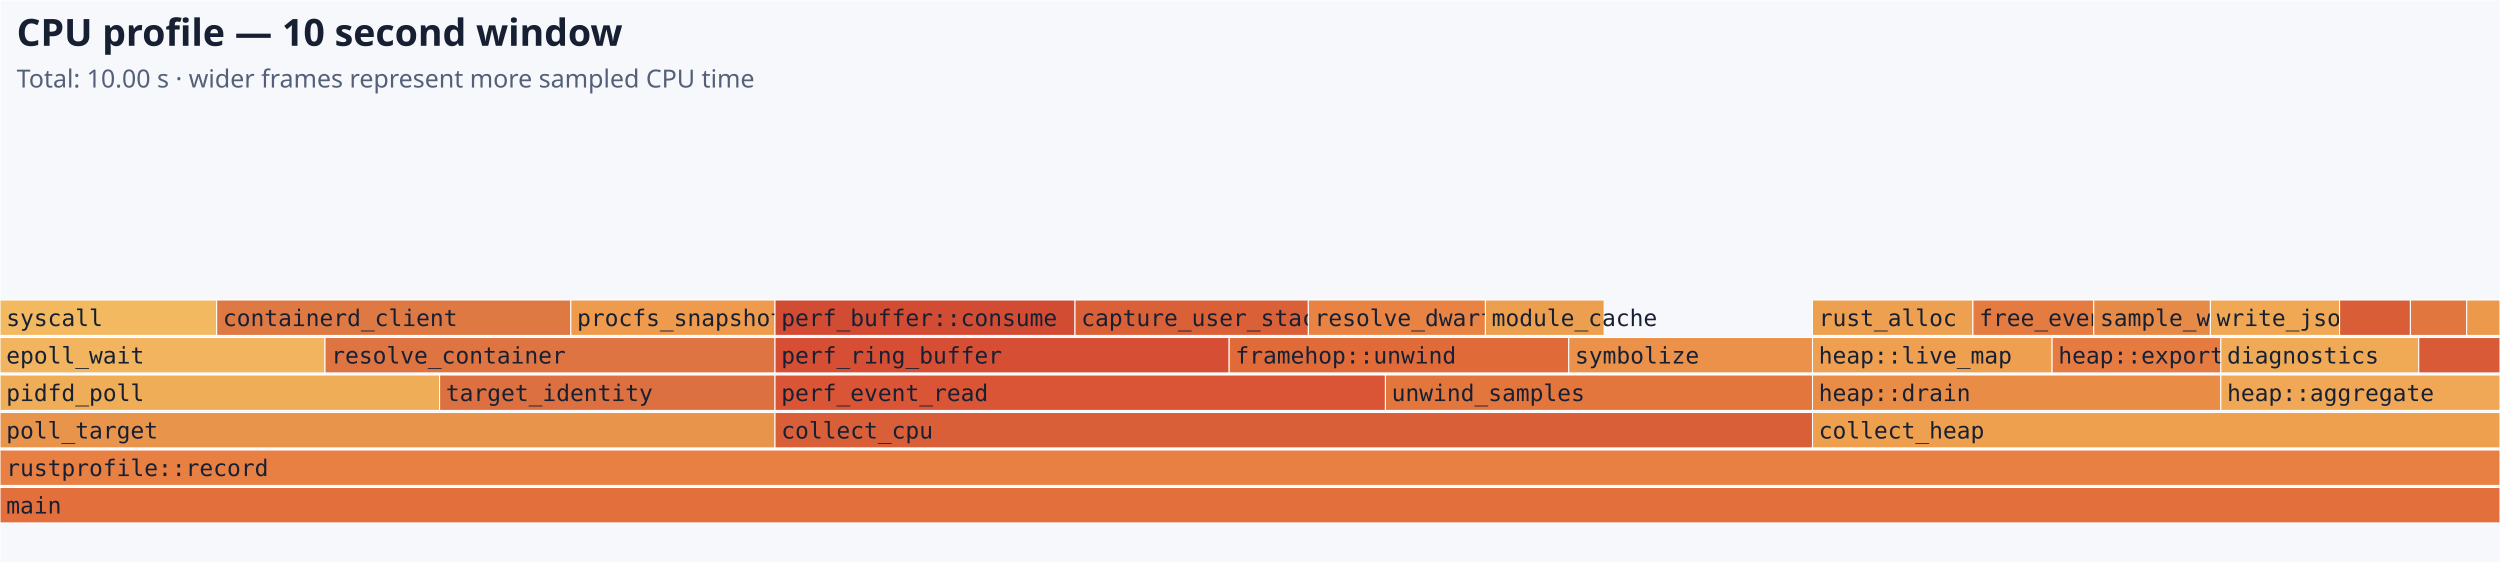
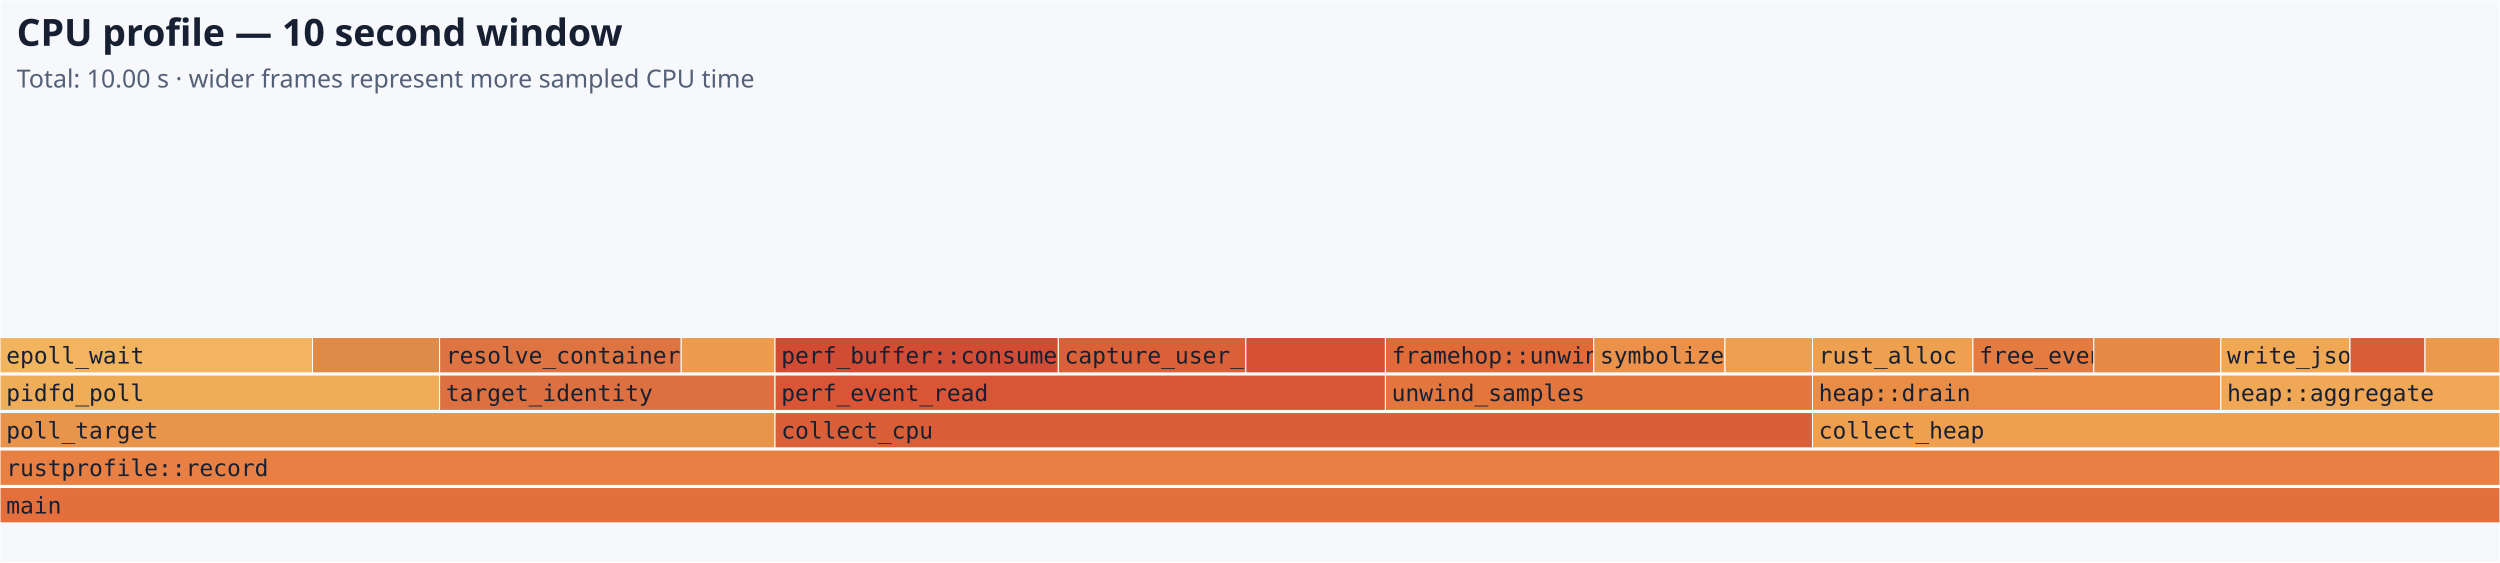
<svg xmlns="http://www.w3.org/2000/svg" viewBox="0 0 1200 270" width="1200" height="270" role="img" aria-labelledby="title description">
  <style>text{font-family:ui-monospace,SFMono-Regular,Menlo,Consolas,monospace;fill:#172033}.heading{font:600 18px system-ui,sans-serif}.summary{font:12px system-ui,sans-serif;fill:#536078}rect{stroke:#fff;stroke-width:.5}</style>
  <rect width="100%" height="100%" fill="#f7f8fb" />
  <text class="heading" x="8" y="22">CPU profile — 10 second window</text>
  <text class="summary" x="8" y="42">Total: 10.00 s · wider frames represent more sampled CPU time</text>
  <g>
    <rect x="0" y="234" width="1200" height="17" fill="#e36f3d" />
    <text x="3" y="246.5" font-size="11">main</text>
  </g>
  <g>
    <rect x="0" y="216" width="1200" height="17" fill="#e78042" />
    <text x="3" y="228.5" font-size="11">rustprofile::record</text>
  </g>
  <g>
    <rect x="0" y="198" width="372" height="17" fill="#e9944b" />
    <text x="3" y="210.5" font-size="11">poll_target</text>
  </g>
  <g>
    <rect x="372" y="198" width="498" height="17" fill="#d95f38" />
    <text x="375" y="210.5" font-size="11">collect_cpu</text>
  </g>
  <g>
    <rect x="870" y="198" width="330" height="17" fill="#eea04f" />
    <text x="873" y="210.5" font-size="11">collect_heap</text>
  </g>
  <g>
    <rect x="0" y="180" width="211" height="17" fill="#f0ad58" />
    <text x="3" y="192.5" font-size="11">pidfd_poll</text>
  </g>
  <g>
    <rect x="211" y="180" width="161" height="17" fill="#dc7040" />
    <text x="214" y="192.5" font-size="11">target_identity</text>
  </g>
  <g>
    <rect x="372" y="180" width="293" height="17" fill="#d95535" />
    <text x="375" y="192.5" font-size="11">perf_event_read</text>
  </g>
  <g>
    <rect x="665" y="180" width="205" height="17" fill="#e2763d" />
    <text x="668" y="192.5" font-size="11">unwind_samples</text>
  </g>
  <g>
    <rect x="870" y="180" width="196" height="17" fill="#e88c46" />
    <text x="873" y="192.5" font-size="11">heap::drain</text>
  </g>
  <g>
    <rect x="1066" y="180" width="134" height="17" fill="#f1a856" />
    <text x="1069" y="192.5" font-size="11">heap::aggregate</text>
  </g>
  <g>
-     <rect x="0" y="162" width="156" height="17" fill="#f2b45e" />
+     <rect x="0" y="162" width="150" height="17" fill="#f2b45e" />
    <text x="3" y="174.5" font-size="11">epoll_wait</text>
  </g>
  <g>
-     <rect x="156" y="162" width="216" height="17" fill="#dd7441" />
-     <text x="159" y="174.5" font-size="11">resolve_container</text>
+     <rect x="150" y="162" width="61" height="17" fill="#e08a47" />
  </g>
  <g>
-     <rect x="372" y="162" width="218" height="17" fill="#d64e34" />
-     <text x="375" y="174.5" font-size="11">perf_ring_buffer</text>
+     <rect x="211" y="162" width="116" height="17" fill="#dd7441" />
+     <text x="214" y="174.5" font-size="11">resolve_container</text>
  </g>
  <g>
-     <rect x="590" y="162" width="163" height="17" fill="#e06b39" />
-     <text x="593" y="174.5" font-size="11">framehop::unwind</text>
+     <rect x="327" y="162" width="45" height="17" fill="#ee9b4d" />
  </g>
  <g>
-     <rect x="753" y="162" width="117" height="17" fill="#eb9149" />
-     <text x="756" y="174.5" font-size="11">symbolize</text>
+     <rect x="372" y="162" width="136" height="17" fill="#d24b33" />
+     <text x="375" y="174.5" font-size="11">perf_buffer::consume</text>
  </g>
  <g>
-     <rect x="870" y="162" width="115" height="17" fill="#ef9f50" />
-     <text x="873" y="174.5" font-size="11">heap::live_map</text>
+     <rect x="508" y="162" width="90" height="17" fill="#da6038" />
+     <text x="511" y="174.5" font-size="11">capture_user_stack</text>
  </g>
  <g>
-     <rect x="985" y="162" width="81" height="17" fill="#e57b41" />
-     <text x="988" y="174.5" font-size="11">heap::export</text>
+     <rect x="598" y="162" width="67" height="17" fill="#d64e34" />
  </g>
  <g>
-     <rect x="1066" y="162" width="95" height="17" fill="#f0aa56" />
-     <text x="1069" y="174.5" font-size="11">diagnostics</text>
+     <rect x="665" y="162" width="100" height="17" fill="#e06b39" />
+     <text x="668" y="174.5" font-size="11">framehop::unwind</text>
  </g>
  <g>
-     <rect x="1161" y="162" width="39" height="17" fill="#d85a36" />
+     <rect x="765" y="162" width="63" height="17" fill="#eb9149" />
+     <text x="768" y="174.5" font-size="11">symbolize</text>
  </g>
  <g>
-     <rect x="0" y="144" width="104" height="17" fill="#f3b961" />
-     <text x="3" y="156.5" font-size="11">syscall</text>
+     <rect x="828" y="162" width="42" height="17" fill="#eca04f" />
  </g>
  <g>
-     <rect x="104" y="144" width="170" height="17" fill="#df7943" />
-     <text x="107" y="156.5" font-size="11">containerd_client</text>
+     <rect x="870" y="162" width="77" height="17" fill="#eda04f" />
+     <text x="873" y="174.5" font-size="11">rust_alloc</text>
  </g>
  <g>
-     <rect x="274" y="144" width="98" height="17" fill="#ee9b4d" />
-     <text x="277" y="156.5" font-size="11">procfs_snapshot</text>
+     <rect x="947" y="162" width="58" height="17" fill="#e47b40" />
+     <text x="950" y="174.5" font-size="11">free_event</text>
  </g>
  <g>
-     <rect x="372" y="144" width="144" height="17" fill="#d24b33" />
-     <text x="375" y="156.5" font-size="11">perf_buffer::consume</text>
+     <rect x="1005" y="162" width="61" height="17" fill="#e58b47" />
  </g>
  <g>
-     <rect x="516" y="144" width="112" height="17" fill="#da6038" />
-     <text x="519" y="156.5" font-size="11">capture_user_stack</text>
+     <rect x="1066" y="162" width="62" height="17" fill="#f0a855" />
+     <text x="1069" y="174.5" font-size="11">write_json</text>
  </g>
  <g>
-     <rect x="628" y="144" width="85" height="17" fill="#e98343" />
-     <text x="631" y="156.5" font-size="11">resolve_dwarf</text>
+     <rect x="1128" y="162" width="36" height="17" fill="#d95d37" />
  </g>
  <g>
-     <rect x="713" y="144" width="57" height="17" fill="#eca04f" />
-     <text x="716" y="156.5" font-size="11">module_cache</text>
-   </g>
-   <g>
-     <rect x="870" y="144" width="77" height="17" fill="#eda04f" />
-     <text x="873" y="156.5" font-size="11">rust_alloc</text>
-   </g>
-   <g>
-     <rect x="947" y="144" width="58" height="17" fill="#e47b40" />
-     <text x="950" y="156.5" font-size="11">free_event</text>
-   </g>
-   <g>
-     <rect x="1005" y="144" width="56" height="17" fill="#e58b47" />
-     <text x="1008" y="156.5" font-size="11">sample_weight</text>
-   </g>
-   <g>
-     <rect x="1061" y="144" width="62" height="17" fill="#f0a855" />
-     <text x="1064" y="156.5" font-size="11">write_json</text>
-   </g>
-   <g>
-     <rect x="1123" y="144" width="34" height="17" fill="#d95d37" />
-   </g>
-   <g>
-     <rect x="1157" y="144" width="27" height="17" fill="#e2763f" />
-   </g>
-   <g>
-     <rect x="1184" y="144" width="16" height="17" fill="#ec994b" />
+     <rect x="1164" y="162" width="36" height="17" fill="#ec994b" />
  </g>
</svg>
